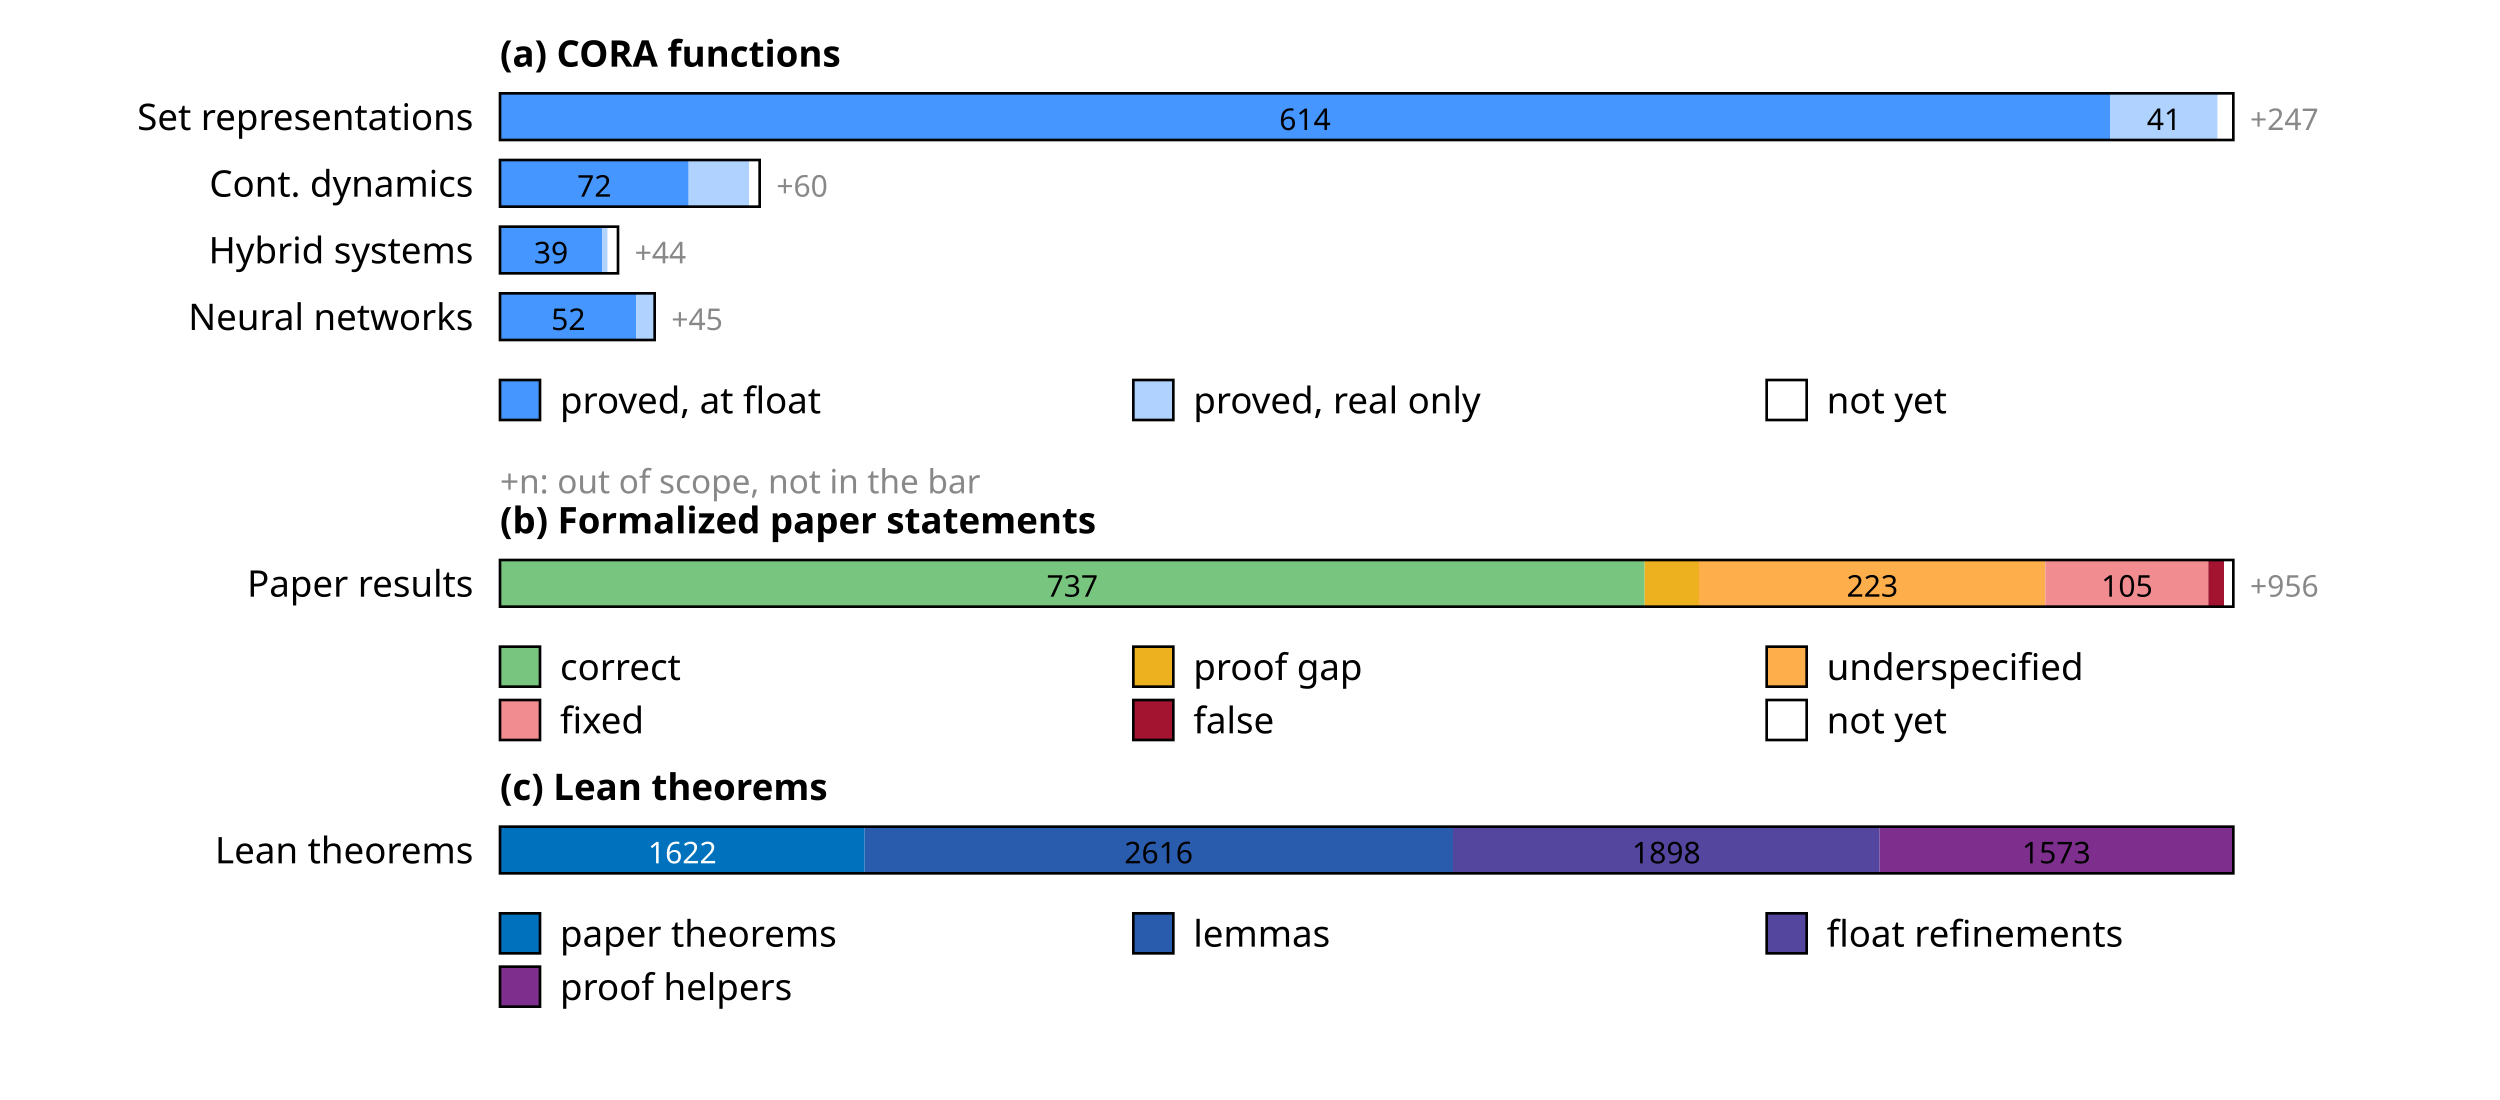
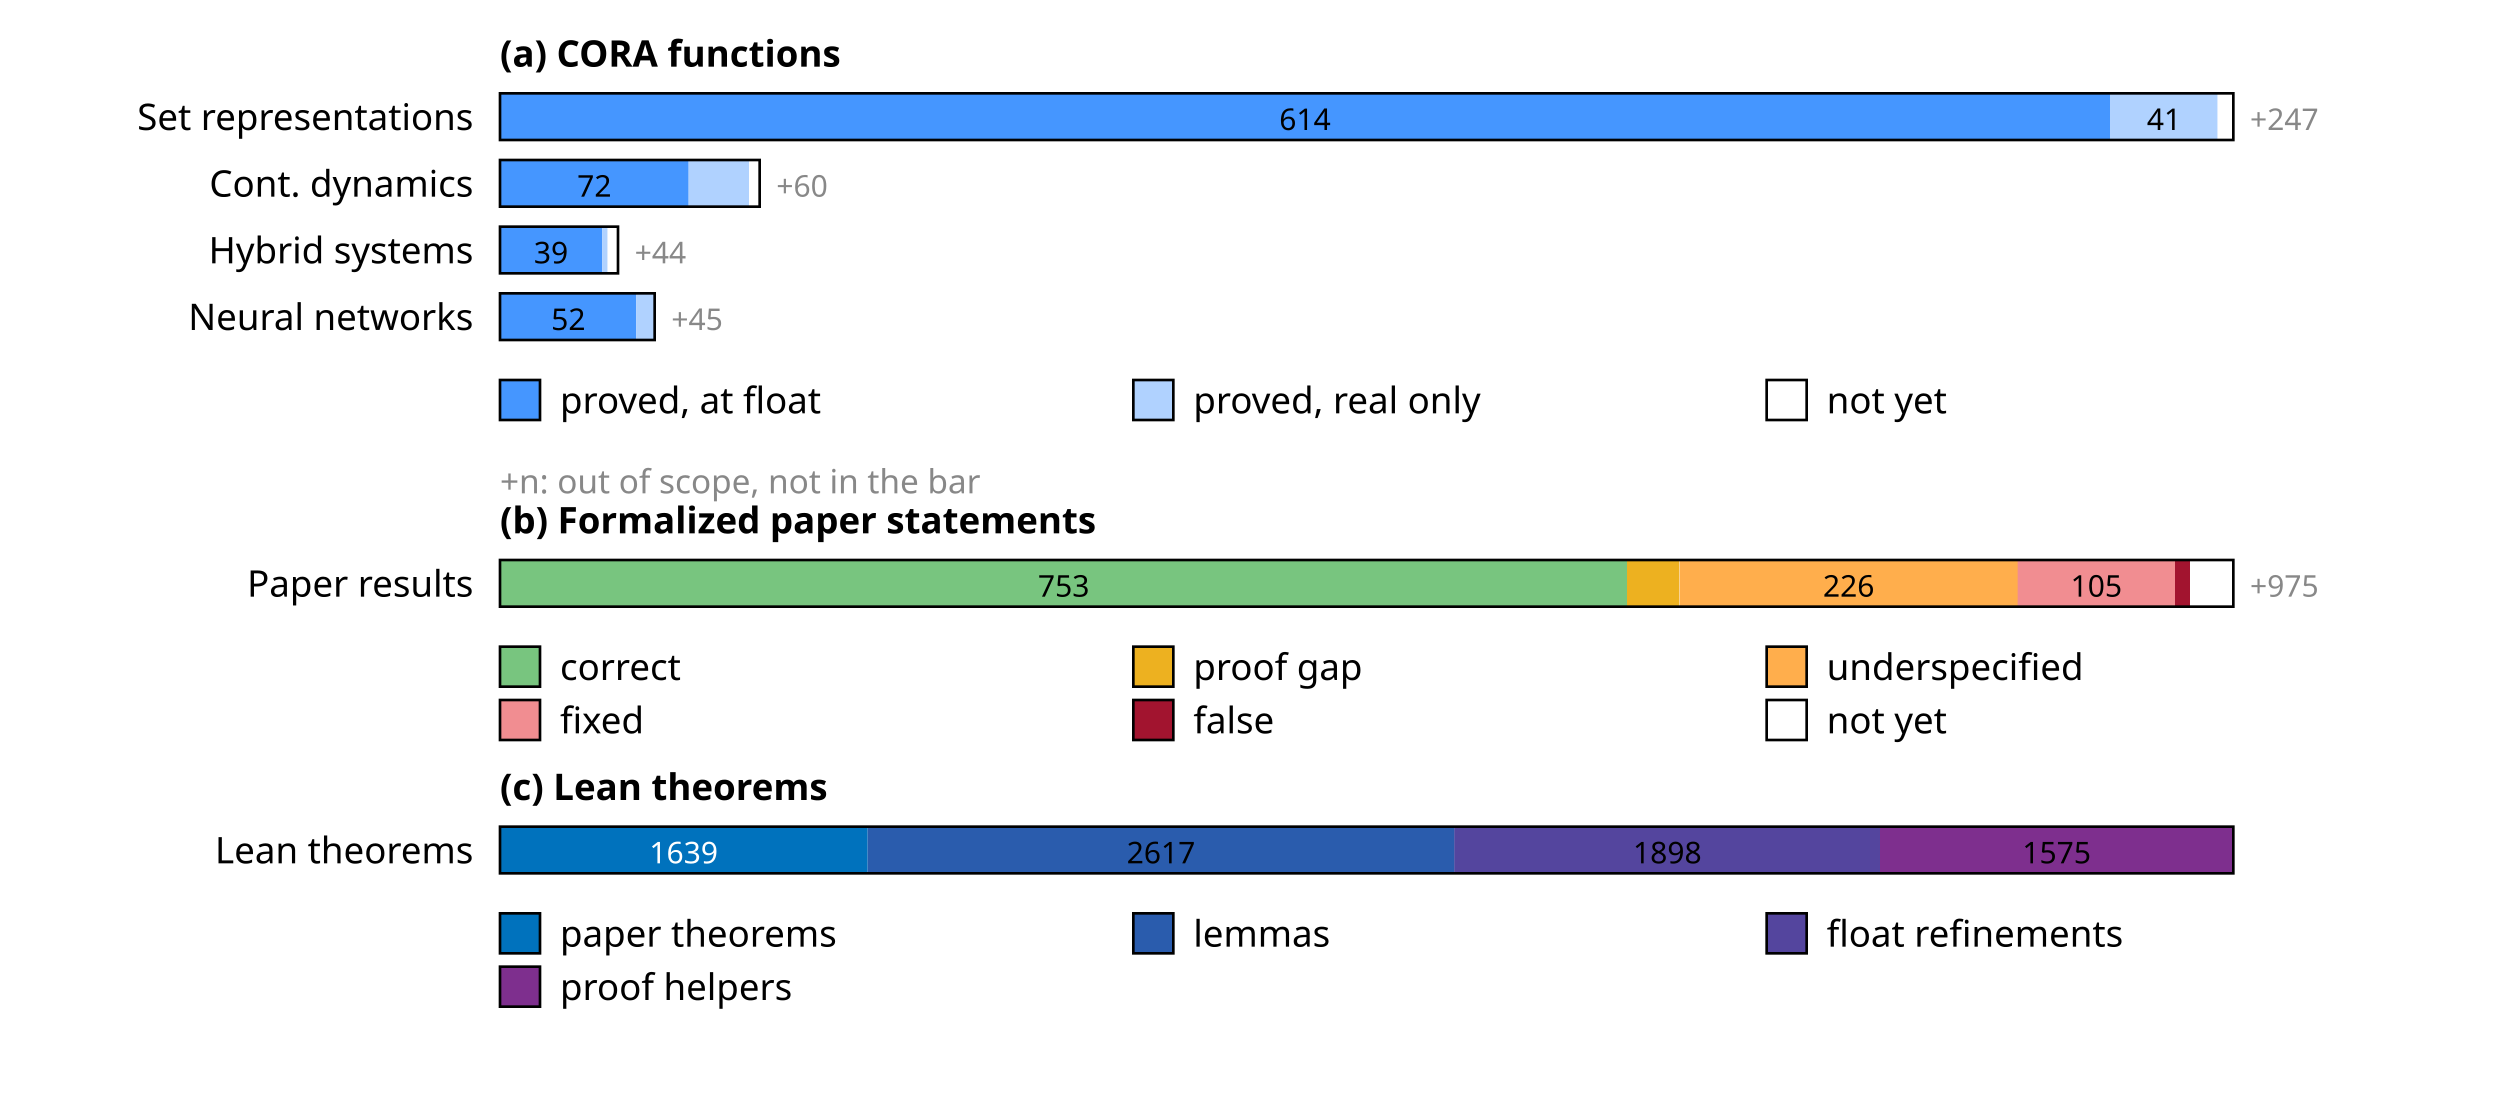
<svg xmlns="http://www.w3.org/2000/svg" width="750" height="330" font-family="sans-serif" font-size="11">
  <rect width="100%" height="100%" fill="white" />
  <text x="150" y="20" font-weight="bold">(a) CORA functions</text>
  <text x="142" y="39" text-anchor="end">Set representations</text>
  <rect x="150.0" y="28" width="483.0" height="14" fill="rgb(69,150,255)" />
  <text x="391.5" y="39" text-anchor="middle" font-size="9" fill="#000">614</text>
  <rect x="633.0" y="28" width="32.3" height="14" fill="rgb(176,210,255)" />
  <text x="649.2" y="39" text-anchor="middle" font-size="9" fill="#000">41</text>
  <rect x="665.3" y="28" width="4.7" height="14" fill="rgb(255,255,255)" />
  <rect x="150" y="28" width="520.0" height="14" fill="none" stroke="#000" stroke-width="0.8" />
  <text x="675.0" y="39" font-size="9" fill="#888">+247</text>
  <text x="142" y="59" text-anchor="end">Cont. dynamics</text>
  <rect x="150.0" y="48" width="56.6" height="14" fill="rgb(69,150,255)" />
  <text x="178.3" y="59" text-anchor="middle" font-size="9" fill="#000">72</text>
  <rect x="206.6" y="48" width="18.1" height="14" fill="rgb(176,210,255)" />
  <rect x="224.7" y="48" width="3.1" height="14" fill="rgb(255,255,255)" />
  <rect x="150" y="48" width="77.9" height="14" fill="none" stroke="#000" stroke-width="0.8" />
  <text x="232.9" y="59" font-size="9" fill="#888">+60</text>
  <text x="142" y="79" text-anchor="end">Hybrid systems</text>
  <rect x="150.0" y="68" width="30.7" height="14" fill="rgb(69,150,255)" />
  <text x="165.3" y="79" text-anchor="middle" font-size="9" fill="#000">39</text>
  <rect x="180.7" y="68" width="1.6" height="14" fill="rgb(176,210,255)" />
  <rect x="182.3" y="68" width="3.1" height="14" fill="rgb(255,255,255)" />
  <rect x="150" y="68" width="35.4" height="14" fill="none" stroke="#000" stroke-width="0.8" />
  <text x="190.4" y="79" font-size="9" fill="#888">+44</text>
  <text x="142" y="99" text-anchor="end">Neural networks</text>
  <rect x="150.0" y="88" width="40.9" height="14" fill="rgb(69,150,255)" />
  <text x="170.5" y="99" text-anchor="middle" font-size="9" fill="#000">52</text>
  <rect x="190.9" y="88" width="5.5" height="14" fill="rgb(176,210,255)" />
  <rect x="150" y="88" width="46.4" height="14" fill="none" stroke="#000" stroke-width="0.8" />
  <text x="201.4" y="99" font-size="9" fill="#888">+45</text>
  <rect x="150" y="114" width="12" height="12" fill="rgb(69,150,255)" stroke="#000" stroke-width="0.8" />
  <text x="168" y="124">proved, at float</text>
  <rect x="340" y="114" width="12" height="12" fill="rgb(176,210,255)" stroke="#000" stroke-width="0.8" />
  <text x="358" y="124">proved, real only</text>
  <rect x="530" y="114" width="12" height="12" fill="rgb(255,255,255)" stroke="#000" stroke-width="0.8" />
  <text x="548" y="124">not yet</text>
  <text x="150" y="148" font-size="10" fill="#888">+n: out of scope, not in the bar</text>
  <text x="150" y="160" font-weight="bold">(b) Formalized paper statements</text>
  <text x="142" y="179" text-anchor="end">Paper results</text>
-   <rect x="150.0" y="168" width="343.4" height="14" fill="rgb(120,197,127)" />
-   <text x="321.7" y="179" text-anchor="middle" font-size="9" fill="#000">737</text>
-   <rect x="493.4" y="168" width="16.3" height="14" fill="rgb(237,177,32)" />
-   <rect x="509.7" y="168" width="103.9" height="14" fill="rgb(255,174,76)" />
-   <text x="561.7" y="179" text-anchor="middle" font-size="9" fill="#000">223</text>
-   <rect x="613.6" y="168" width="48.9" height="14" fill="rgb(241,141,145)" />
-   <text x="638.1" y="179" text-anchor="middle" font-size="9" fill="#000">105</text>
-   <rect x="662.5" y="168" width="4.7" height="14" fill="rgb(162,20,47)" />
-   <rect x="667.2" y="168" width="2.8" height="14" fill="rgb(255,255,255)" />
+   <rect x="150.0" y="168" width="338.1" height="14" fill="rgb(120,197,127)" />
+   <text x="319.1" y="179" text-anchor="middle" font-size="9" fill="#000">753</text>
+   <rect x="488.1" y="168" width="15.7" height="14" fill="rgb(237,177,32)" />
+   <rect x="503.9" y="168" width="101.5" height="14" fill="rgb(255,174,76)" />
+   <text x="554.6" y="179" text-anchor="middle" font-size="9" fill="#000">226</text>
+   <rect x="605.3" y="168" width="47.2" height="14" fill="rgb(241,141,145)" />
+   <text x="628.9" y="179" text-anchor="middle" font-size="9" fill="#000">105</text>
+   <rect x="652.5" y="168" width="4.5" height="14" fill="rgb(162,20,47)" />
+   <rect x="657.0" y="168" width="13.0" height="14" fill="rgb(255,255,255)" />
  <rect x="150" y="168" width="520.0" height="14" fill="none" stroke="#000" stroke-width="0.8" />
-   <text x="675.0" y="179" font-size="9" fill="#888">+956</text>
+   <text x="675.0" y="179" font-size="9" fill="#888">+975</text>
  <rect x="150" y="194" width="12" height="12" fill="rgb(120,197,127)" stroke="#000" stroke-width="0.8" />
  <text x="168" y="204">correct</text>
  <rect x="340" y="194" width="12" height="12" fill="rgb(237,177,32)" stroke="#000" stroke-width="0.8" />
  <text x="358" y="204">proof gap</text>
  <rect x="530" y="194" width="12" height="12" fill="rgb(255,174,76)" stroke="#000" stroke-width="0.8" />
  <text x="548" y="204">underspecified</text>
  <rect x="150" y="210" width="12" height="12" fill="rgb(241,141,145)" stroke="#000" stroke-width="0.8" />
  <text x="168" y="220">fixed</text>
  <rect x="340" y="210" width="12" height="12" fill="rgb(162,20,47)" stroke="#000" stroke-width="0.8" />
  <text x="358" y="220">false</text>
  <rect x="530" y="210" width="12" height="12" fill="rgb(255,255,255)" stroke="#000" stroke-width="0.8" />
  <text x="548" y="220">not yet</text>
  <text x="150" y="240" font-weight="bold">(c) Lean theorems</text>
  <text x="142" y="259" text-anchor="end">Lean theorems</text>
-   <rect x="150.0" y="248" width="109.4" height="14" fill="rgb(0,114,189)" />
-   <text x="204.7" y="259" text-anchor="middle" font-size="9" fill="#fff">1622</text>
-   <rect x="259.4" y="248" width="176.5" height="14" fill="rgb(42,92,173)" />
-   <text x="347.6" y="259" text-anchor="middle" font-size="9" fill="#000">2616</text>
-   <rect x="435.9" y="248" width="128.0" height="14" fill="rgb(84,69,158)" />
-   <text x="499.9" y="259" text-anchor="middle" font-size="9" fill="#000">1898</text>
-   <rect x="563.9" y="248" width="106.1" height="14" fill="rgb(126,47,142)" />
-   <text x="616.9" y="259" text-anchor="middle" font-size="9" fill="#000">1573</text>
+   <rect x="150.0" y="248" width="110.3" height="14" fill="rgb(0,114,189)" />
+   <text x="205.1" y="259" text-anchor="middle" font-size="9" fill="#fff">1639</text>
+   <rect x="260.3" y="248" width="176.1" height="14" fill="rgb(42,92,173)" />
+   <text x="348.3" y="259" text-anchor="middle" font-size="9" fill="#000">2617</text>
+   <rect x="436.3" y="248" width="127.7" height="14" fill="rgb(84,69,158)" />
+   <text x="500.2" y="259" text-anchor="middle" font-size="9" fill="#000">1898</text>
+   <rect x="564.0" y="248" width="106.0" height="14" fill="rgb(126,47,142)" />
+   <text x="617.0" y="259" text-anchor="middle" font-size="9" fill="#000">1575</text>
  <rect x="150" y="248" width="520.0" height="14" fill="none" stroke="#000" stroke-width="0.8" />
  <rect x="150" y="274" width="12" height="12" fill="rgb(0,114,189)" stroke="#000" stroke-width="0.8" />
  <text x="168" y="284">paper theorems</text>
  <rect x="340" y="274" width="12" height="12" fill="rgb(42,92,173)" stroke="#000" stroke-width="0.8" />
  <text x="358" y="284">lemmas</text>
  <rect x="530" y="274" width="12" height="12" fill="rgb(84,69,158)" stroke="#000" stroke-width="0.8" />
  <text x="548" y="284">float refinements</text>
  <rect x="150" y="290" width="12" height="12" fill="rgb(126,47,142)" stroke="#000" stroke-width="0.8" />
  <text x="168" y="300">proof helpers</text>
</svg>
